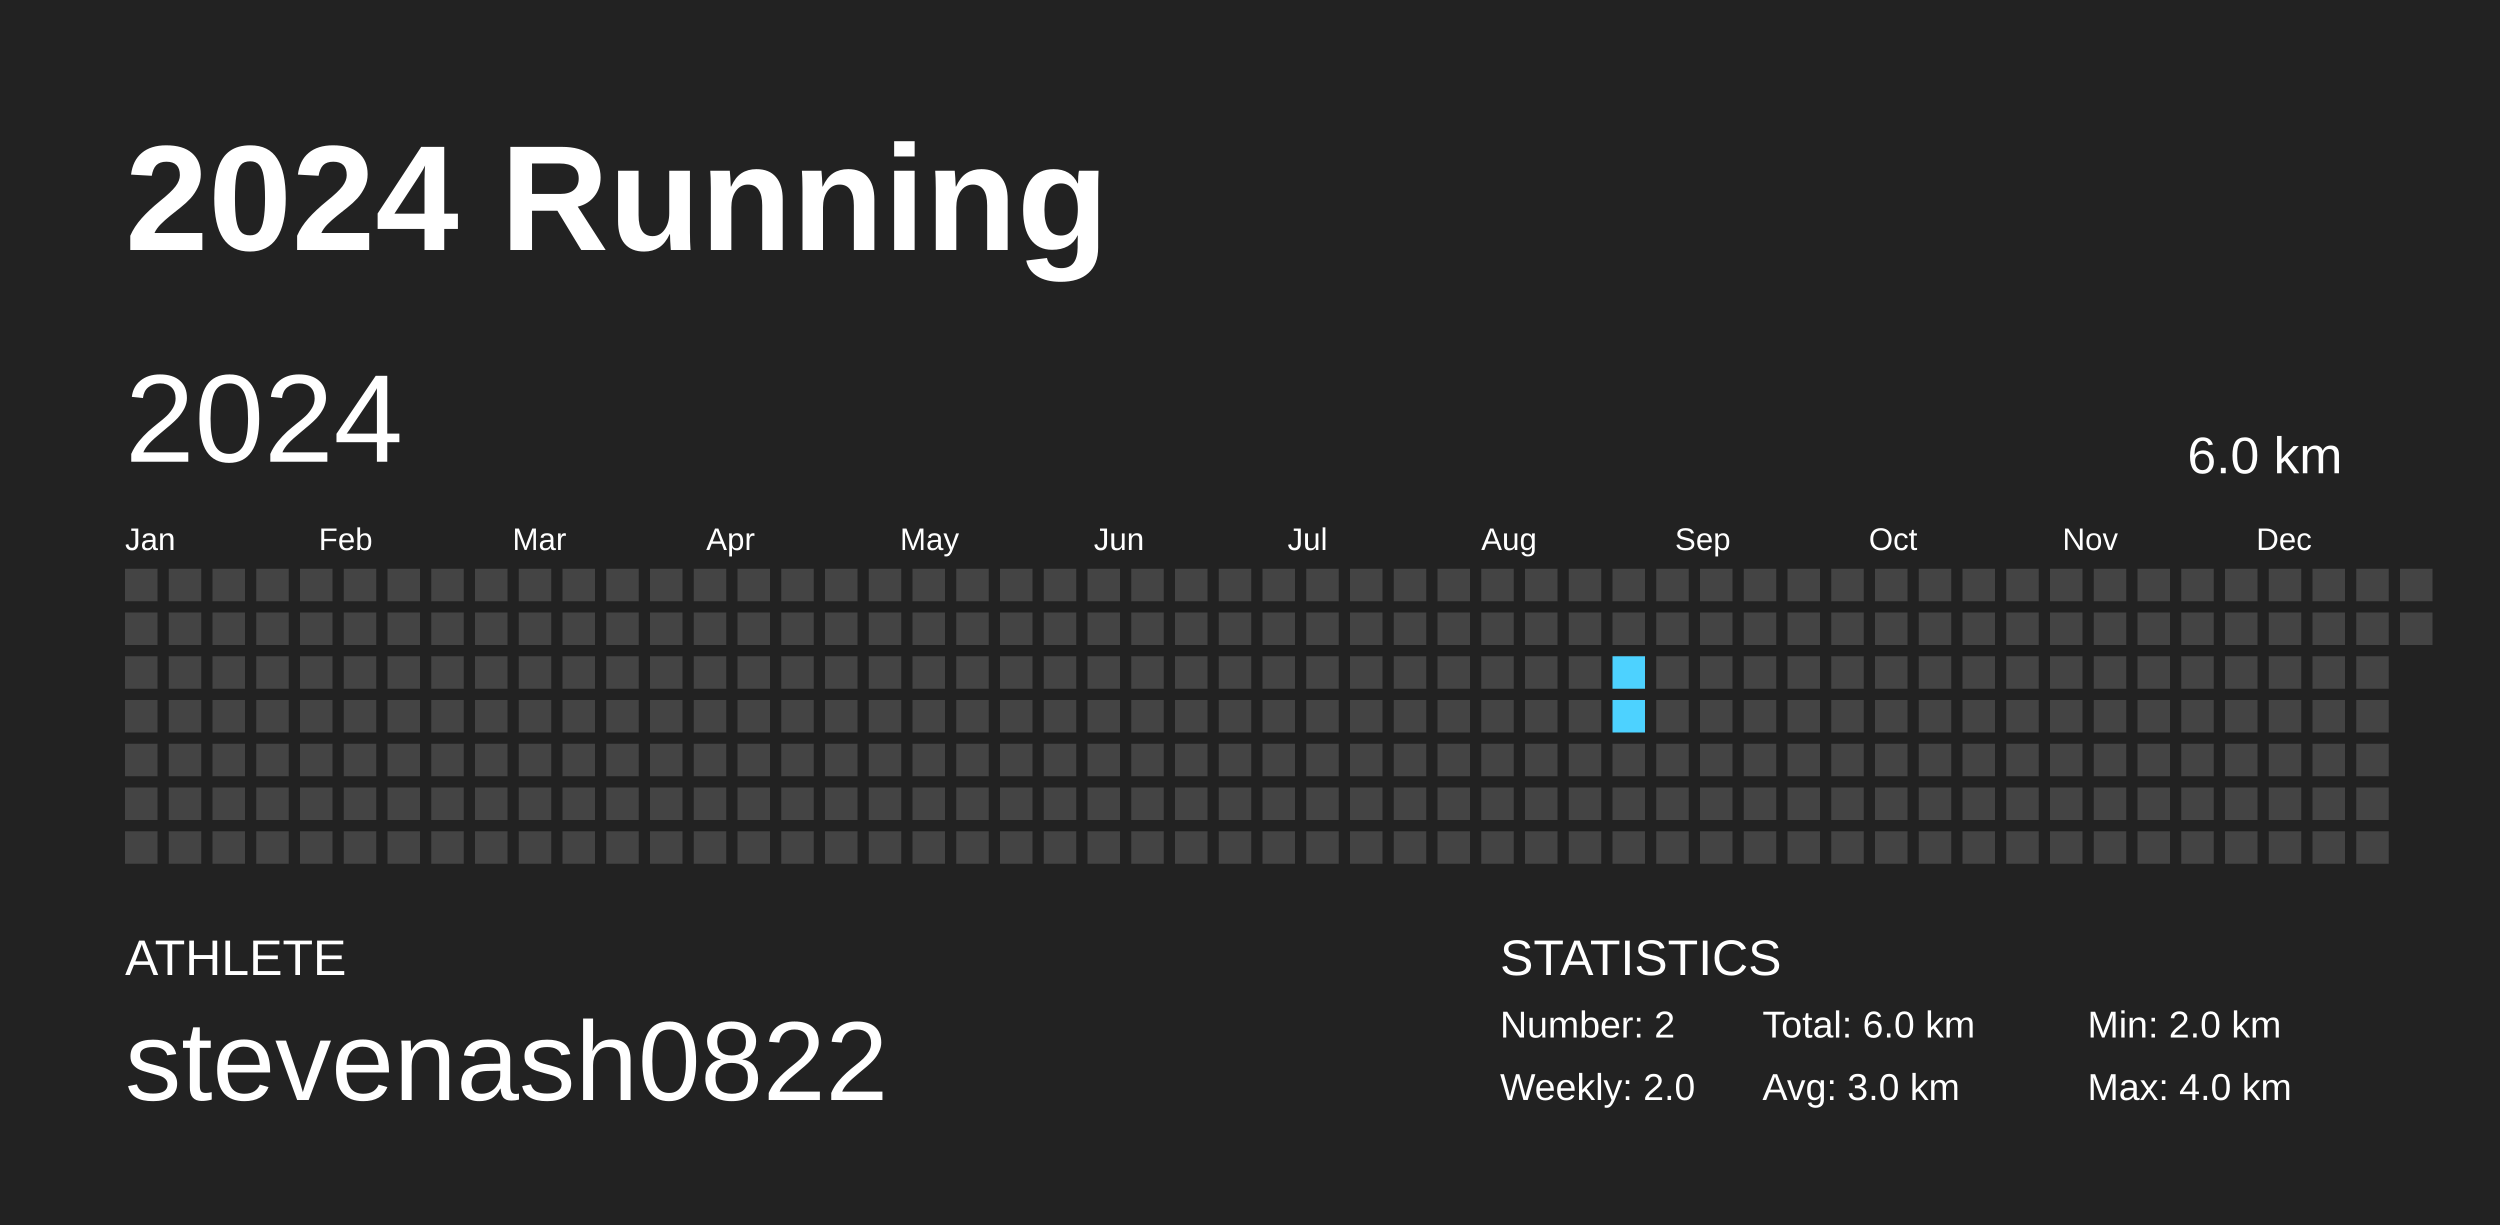
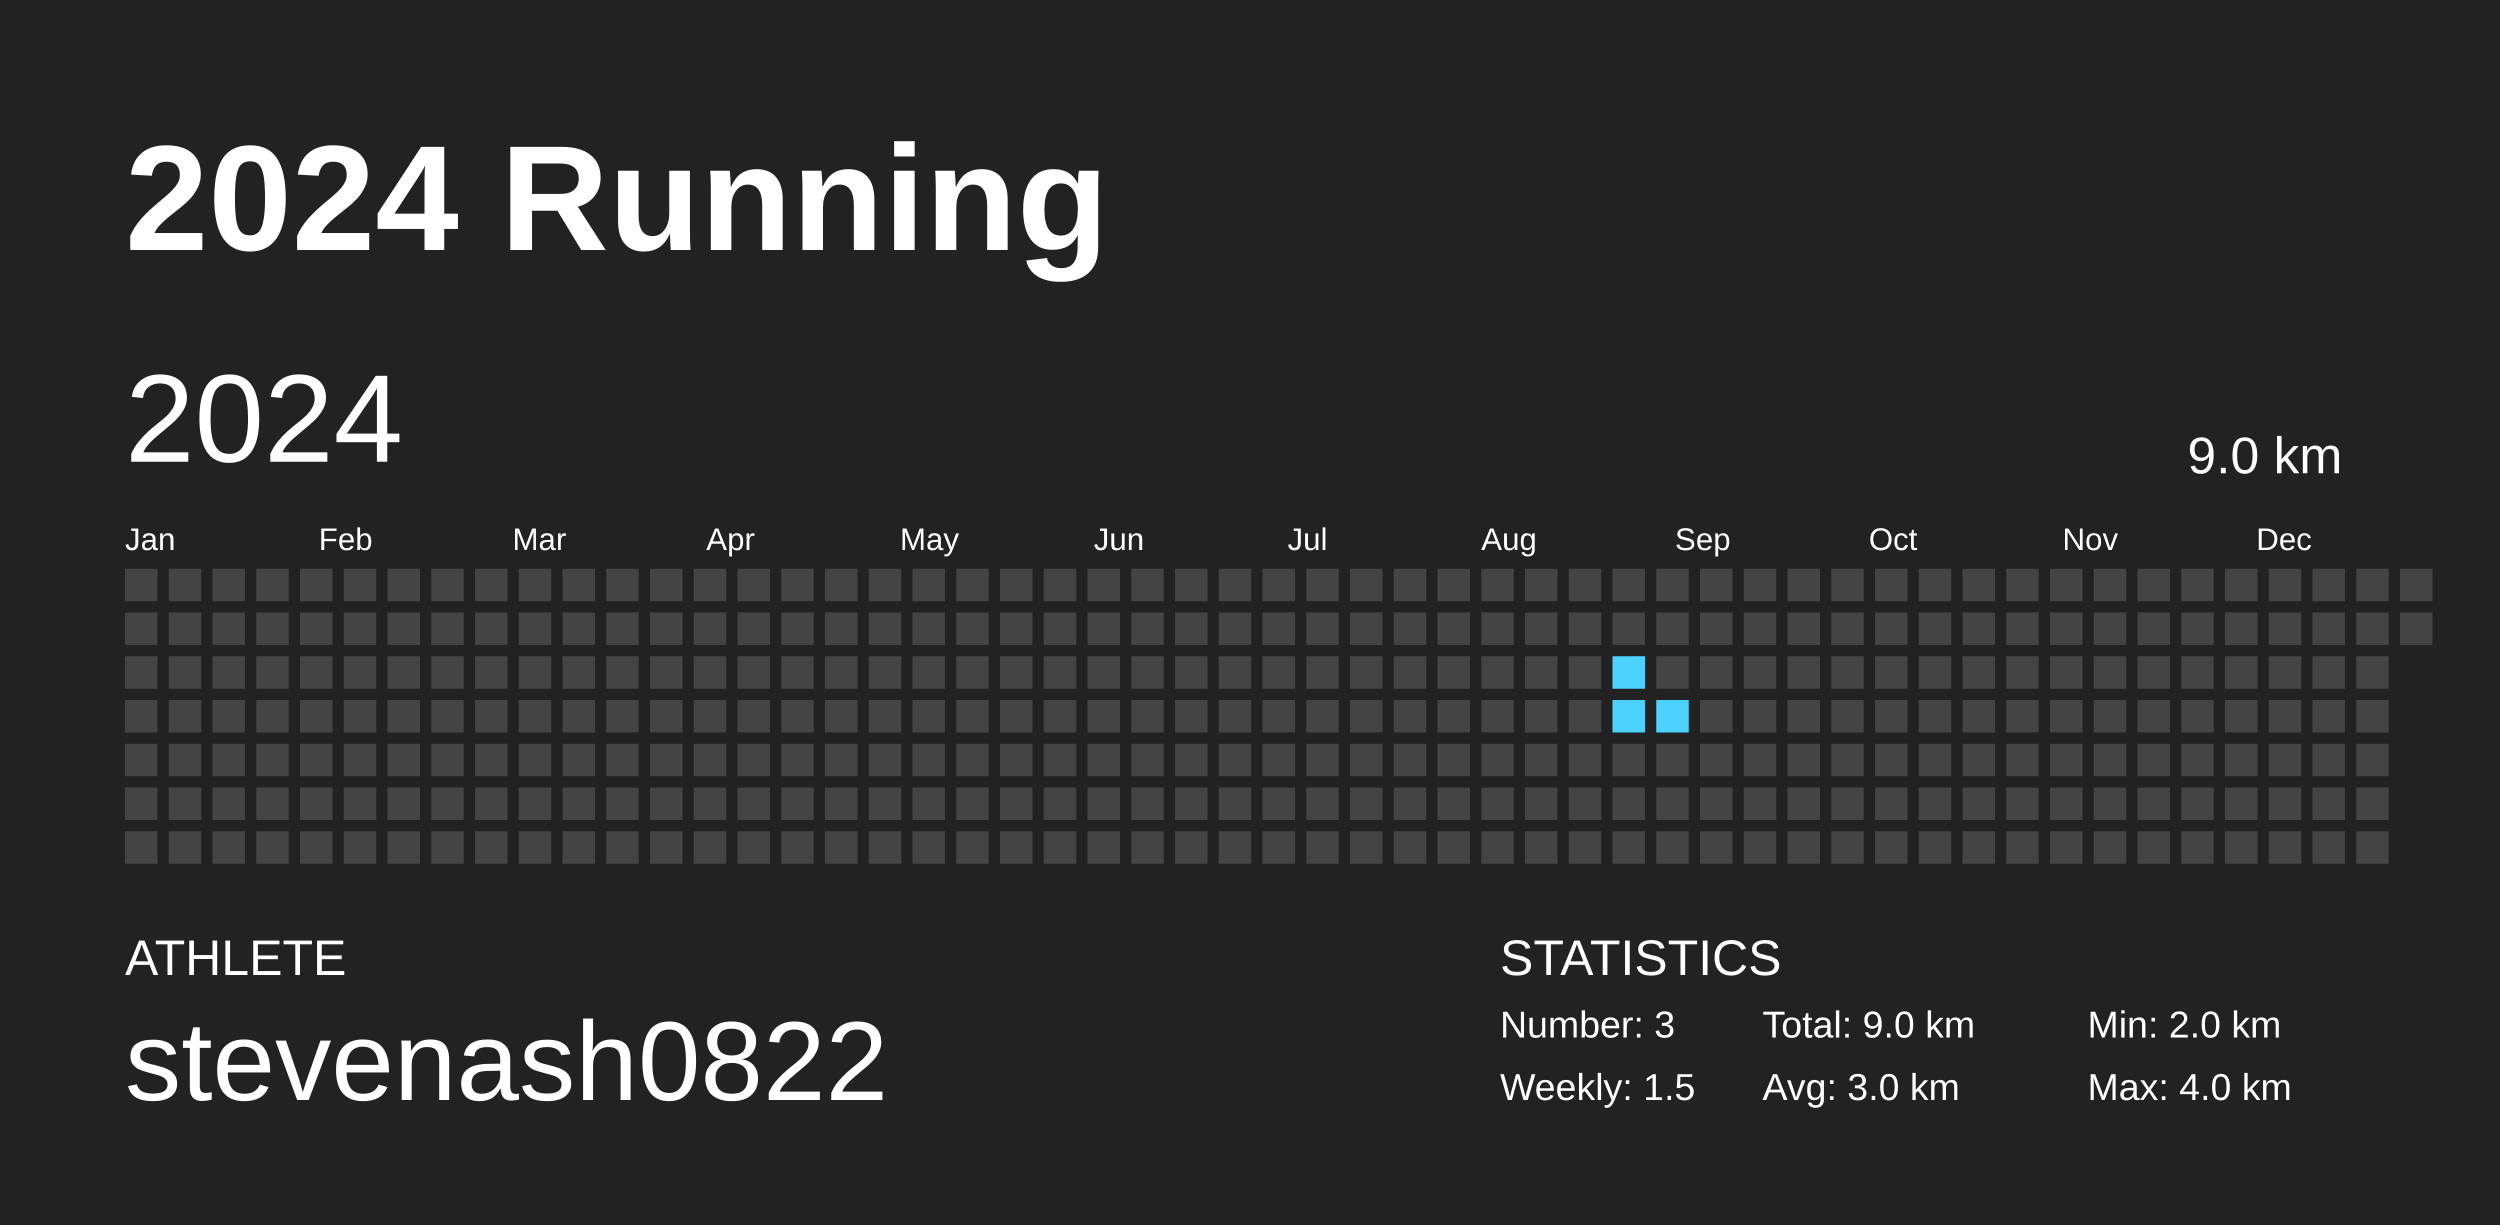
<svg xmlns="http://www.w3.org/2000/svg" baseProfile="full" height="98mm" version="1.1" viewBox="0,0,200,98" width="200mm">
  <defs />
  <rect fill="#222222" height="98" width="200" x="0" y="0" />
  <text fill="#FFFFFF" style="font-size:12px; font-family:Arial; font-weight:bold;" x="10" y="20">2024 Running</text>
  <text fill="#FFFFFF" style="font-size:4px; font-family:Arial" x="10" y="78">ATHLETE</text>
  <text fill="#FFFFFF" style="font-size:9px; font-family:Arial" x="10" y="88">stevenash0822</text>
  <text fill="#FFFFFF" style="font-size:4px; font-family:Arial" x="120" y="78">STATISTICS</text>
-   <text fill="#FFFFFF" style="font-size:3px; font-family:Arial" x="120" y="83">Number: 2</text>
-   <text fill="#FFFFFF" style="font-size:3px; font-family:Arial" x="120" y="88">Weekly: 2.0</text>
-   <text fill="#FFFFFF" style="font-size:3px; font-family:Arial" x="141" y="83">Total: 6.0 km</text>
+   <text fill="#FFFFFF" style="font-size:3px; font-family:Arial" x="120" y="83">Number: 3</text>
+   <text fill="#FFFFFF" style="font-size:3px; font-family:Arial" x="120" y="88">Weekly: 1.5</text>
+   <text fill="#FFFFFF" style="font-size:3px; font-family:Arial" x="141" y="83">Total: 9.0 km</text>
  <text fill="#FFFFFF" style="font-size:3px; font-family:Arial" x="141" y="88">Avg: 3.0 km</text>
  <text fill="#FFFFFF" style="font-size:3px; font-family:Arial" x="167" y="83">Min: 2.0 km</text>
  <text fill="#FFFFFF" style="font-size:3px; font-family:Arial" x="167" y="88">Max: 4.0 km</text>
  <text dominant-baseline="hanging" fill="#FFFFFF" style="font-size:10.0px; font-family:Arial;" x="10" y="30">2024</text>
-   <text dominant-baseline="hanging" fill="#FFFFFF" style="font-size:4.125px; font-family:Arial;" x="175" y="35">6.0 km</text>
+   <text dominant-baseline="hanging" fill="#FFFFFF" style="font-size:4.125px; font-family:Arial;" x="175" y="35">9.0 km</text>
  <text fill="#FFFFFF" style="font-size:2.5px; font-family:Arial" x="10.0" y="44">Jan</text>
  <text fill="#FFFFFF" style="font-size:2.5px; font-family:Arial" x="25.5" y="44">Feb</text>
  <text fill="#FFFFFF" style="font-size:2.5px; font-family:Arial" x="41.0" y="44">Mar</text>
  <text fill="#FFFFFF" style="font-size:2.5px; font-family:Arial" x="56.5" y="44">Apr</text>
  <text fill="#FFFFFF" style="font-size:2.5px; font-family:Arial" x="72.0" y="44">May</text>
  <text fill="#FFFFFF" style="font-size:2.5px; font-family:Arial" x="87.5" y="44">Jun</text>
  <text fill="#FFFFFF" style="font-size:2.5px; font-family:Arial" x="103.0" y="44">Jul</text>
  <text fill="#FFFFFF" style="font-size:2.5px; font-family:Arial" x="118.5" y="44">Aug</text>
  <text fill="#FFFFFF" style="font-size:2.5px; font-family:Arial" x="134.0" y="44">Sep</text>
  <text fill="#FFFFFF" style="font-size:2.5px; font-family:Arial" x="149.5" y="44">Oct</text>
  <text fill="#FFFFFF" style="font-size:2.5px; font-family:Arial" x="165.0" y="44">Nov</text>
  <text fill="#FFFFFF" style="font-size:2.5px; font-family:Arial" x="180.5" y="44">Dec</text>
  <rect fill="#444444" height="2.6" width="2.6" x="10.0" y="45.5" />
  <rect fill="#444444" height="2.6" width="2.6" x="10.0" y="49.0" />
  <rect fill="#444444" height="2.6" width="2.6" x="10.0" y="52.5" />
  <rect fill="#444444" height="2.6" width="2.6" x="10.0" y="56.0" />
  <rect fill="#444444" height="2.6" width="2.6" x="10.0" y="59.5" />
  <rect fill="#444444" height="2.6" width="2.6" x="10.0" y="63.0" />
  <rect fill="#444444" height="2.6" width="2.6" x="10.0" y="66.5" />
  <rect fill="#444444" height="2.6" width="2.6" x="13.5" y="45.5" />
  <rect fill="#444444" height="2.6" width="2.6" x="13.5" y="49.0" />
  <rect fill="#444444" height="2.6" width="2.6" x="13.5" y="52.5" />
  <rect fill="#444444" height="2.6" width="2.6" x="13.5" y="56.0" />
  <rect fill="#444444" height="2.6" width="2.6" x="13.5" y="59.5" />
  <rect fill="#444444" height="2.6" width="2.6" x="13.5" y="63.0" />
  <rect fill="#444444" height="2.6" width="2.6" x="13.5" y="66.5" />
  <rect fill="#444444" height="2.6" width="2.6" x="17.0" y="45.5" />
  <rect fill="#444444" height="2.6" width="2.6" x="17.0" y="49.0" />
  <rect fill="#444444" height="2.6" width="2.6" x="17.0" y="52.5" />
  <rect fill="#444444" height="2.6" width="2.6" x="17.0" y="56.0" />
  <rect fill="#444444" height="2.6" width="2.6" x="17.0" y="59.5" />
  <rect fill="#444444" height="2.6" width="2.6" x="17.0" y="63.0" />
  <rect fill="#444444" height="2.6" width="2.6" x="17.0" y="66.5" />
  <rect fill="#444444" height="2.6" width="2.6" x="20.5" y="45.5" />
  <rect fill="#444444" height="2.6" width="2.6" x="20.5" y="49.0" />
  <rect fill="#444444" height="2.6" width="2.6" x="20.5" y="52.5" />
  <rect fill="#444444" height="2.6" width="2.6" x="20.5" y="56.0" />
  <rect fill="#444444" height="2.6" width="2.6" x="20.5" y="59.5" />
  <rect fill="#444444" height="2.6" width="2.6" x="20.5" y="63.0" />
  <rect fill="#444444" height="2.6" width="2.6" x="20.5" y="66.5" />
  <rect fill="#444444" height="2.6" width="2.6" x="24.0" y="45.5" />
  <rect fill="#444444" height="2.6" width="2.6" x="24.0" y="49.0" />
  <rect fill="#444444" height="2.6" width="2.6" x="24.0" y="52.5" />
  <rect fill="#444444" height="2.6" width="2.6" x="24.0" y="56.0" />
  <rect fill="#444444" height="2.6" width="2.6" x="24.0" y="59.5" />
  <rect fill="#444444" height="2.6" width="2.6" x="24.0" y="63.0" />
  <rect fill="#444444" height="2.6" width="2.6" x="24.0" y="66.5" />
  <rect fill="#444444" height="2.6" width="2.6" x="27.5" y="45.5" />
  <rect fill="#444444" height="2.6" width="2.6" x="27.5" y="49.0" />
  <rect fill="#444444" height="2.6" width="2.6" x="27.5" y="52.5" />
  <rect fill="#444444" height="2.6" width="2.6" x="27.5" y="56.0" />
  <rect fill="#444444" height="2.6" width="2.6" x="27.5" y="59.5" />
  <rect fill="#444444" height="2.6" width="2.6" x="27.5" y="63.0" />
  <rect fill="#444444" height="2.6" width="2.6" x="27.5" y="66.5" />
  <rect fill="#444444" height="2.6" width="2.6" x="31.0" y="45.5" />
  <rect fill="#444444" height="2.6" width="2.6" x="31.0" y="49.0" />
  <rect fill="#444444" height="2.6" width="2.6" x="31.0" y="52.5" />
  <rect fill="#444444" height="2.6" width="2.6" x="31.0" y="56.0" />
  <rect fill="#444444" height="2.6" width="2.6" x="31.0" y="59.5" />
  <rect fill="#444444" height="2.6" width="2.6" x="31.0" y="63.0" />
  <rect fill="#444444" height="2.6" width="2.6" x="31.0" y="66.5" />
  <rect fill="#444444" height="2.6" width="2.6" x="34.5" y="45.5" />
  <rect fill="#444444" height="2.6" width="2.6" x="34.5" y="49.0" />
  <rect fill="#444444" height="2.6" width="2.6" x="34.5" y="52.5" />
  <rect fill="#444444" height="2.6" width="2.6" x="34.5" y="56.0" />
  <rect fill="#444444" height="2.6" width="2.6" x="34.5" y="59.5" />
  <rect fill="#444444" height="2.6" width="2.6" x="34.5" y="63.0" />
  <rect fill="#444444" height="2.6" width="2.6" x="34.5" y="66.5" />
  <rect fill="#444444" height="2.6" width="2.6" x="38.0" y="45.5" />
  <rect fill="#444444" height="2.6" width="2.6" x="38.0" y="49.0" />
  <rect fill="#444444" height="2.6" width="2.6" x="38.0" y="52.5" />
  <rect fill="#444444" height="2.6" width="2.6" x="38.0" y="56.0" />
  <rect fill="#444444" height="2.6" width="2.6" x="38.0" y="59.5" />
  <rect fill="#444444" height="2.6" width="2.6" x="38.0" y="63.0" />
  <rect fill="#444444" height="2.6" width="2.6" x="38.0" y="66.5" />
  <rect fill="#444444" height="2.6" width="2.6" x="41.5" y="45.5" />
  <rect fill="#444444" height="2.6" width="2.6" x="41.5" y="49.0" />
  <rect fill="#444444" height="2.6" width="2.6" x="41.5" y="52.5" />
  <rect fill="#444444" height="2.6" width="2.6" x="41.5" y="56.0" />
  <rect fill="#444444" height="2.6" width="2.6" x="41.5" y="59.5" />
  <rect fill="#444444" height="2.6" width="2.6" x="41.5" y="63.0" />
  <rect fill="#444444" height="2.6" width="2.6" x="41.5" y="66.5" />
  <rect fill="#444444" height="2.6" width="2.6" x="45.0" y="45.5" />
  <rect fill="#444444" height="2.6" width="2.6" x="45.0" y="49.0" />
  <rect fill="#444444" height="2.6" width="2.6" x="45.0" y="52.5" />
  <rect fill="#444444" height="2.6" width="2.6" x="45.0" y="56.0" />
  <rect fill="#444444" height="2.6" width="2.6" x="45.0" y="59.5" />
  <rect fill="#444444" height="2.6" width="2.6" x="45.0" y="63.0" />
  <rect fill="#444444" height="2.6" width="2.6" x="45.0" y="66.5" />
  <rect fill="#444444" height="2.6" width="2.6" x="48.5" y="45.5" />
  <rect fill="#444444" height="2.6" width="2.6" x="48.5" y="49.0" />
  <rect fill="#444444" height="2.6" width="2.6" x="48.5" y="52.5" />
  <rect fill="#444444" height="2.6" width="2.6" x="48.5" y="56.0" />
  <rect fill="#444444" height="2.6" width="2.6" x="48.5" y="59.5" />
  <rect fill="#444444" height="2.6" width="2.6" x="48.5" y="63.0" />
  <rect fill="#444444" height="2.6" width="2.6" x="48.5" y="66.5" />
  <rect fill="#444444" height="2.6" width="2.6" x="52.0" y="45.5" />
  <rect fill="#444444" height="2.6" width="2.6" x="52.0" y="49.0" />
  <rect fill="#444444" height="2.6" width="2.6" x="52.0" y="52.5" />
  <rect fill="#444444" height="2.6" width="2.6" x="52.0" y="56.0" />
  <rect fill="#444444" height="2.6" width="2.6" x="52.0" y="59.5" />
  <rect fill="#444444" height="2.6" width="2.6" x="52.0" y="63.0" />
  <rect fill="#444444" height="2.6" width="2.6" x="52.0" y="66.5" />
  <rect fill="#444444" height="2.6" width="2.6" x="55.5" y="45.5" />
  <rect fill="#444444" height="2.6" width="2.6" x="55.5" y="49.0" />
  <rect fill="#444444" height="2.6" width="2.6" x="55.5" y="52.5" />
  <rect fill="#444444" height="2.6" width="2.6" x="55.5" y="56.0" />
  <rect fill="#444444" height="2.6" width="2.6" x="55.5" y="59.5" />
  <rect fill="#444444" height="2.6" width="2.6" x="55.5" y="63.0" />
  <rect fill="#444444" height="2.6" width="2.6" x="55.5" y="66.5" />
  <rect fill="#444444" height="2.6" width="2.6" x="59.0" y="45.5" />
  <rect fill="#444444" height="2.6" width="2.6" x="59.0" y="49.0" />
  <rect fill="#444444" height="2.6" width="2.6" x="59.0" y="52.5" />
  <rect fill="#444444" height="2.6" width="2.6" x="59.0" y="56.0" />
  <rect fill="#444444" height="2.6" width="2.6" x="59.0" y="59.5" />
  <rect fill="#444444" height="2.6" width="2.6" x="59.0" y="63.0" />
  <rect fill="#444444" height="2.6" width="2.6" x="59.0" y="66.5" />
  <rect fill="#444444" height="2.6" width="2.6" x="62.5" y="45.5" />
  <rect fill="#444444" height="2.6" width="2.6" x="62.5" y="49.0" />
  <rect fill="#444444" height="2.6" width="2.6" x="62.5" y="52.5" />
  <rect fill="#444444" height="2.6" width="2.6" x="62.5" y="56.0" />
  <rect fill="#444444" height="2.6" width="2.6" x="62.5" y="59.5" />
  <rect fill="#444444" height="2.6" width="2.6" x="62.5" y="63.0" />
  <rect fill="#444444" height="2.6" width="2.6" x="62.5" y="66.5" />
  <rect fill="#444444" height="2.6" width="2.6" x="66.0" y="45.5" />
  <rect fill="#444444" height="2.6" width="2.6" x="66.0" y="49.0" />
  <rect fill="#444444" height="2.6" width="2.6" x="66.0" y="52.5" />
  <rect fill="#444444" height="2.6" width="2.6" x="66.0" y="56.0" />
  <rect fill="#444444" height="2.6" width="2.6" x="66.0" y="59.5" />
  <rect fill="#444444" height="2.6" width="2.6" x="66.0" y="63.0" />
  <rect fill="#444444" height="2.6" width="2.6" x="66.0" y="66.5" />
  <rect fill="#444444" height="2.6" width="2.6" x="69.5" y="45.5" />
  <rect fill="#444444" height="2.6" width="2.6" x="69.5" y="49.0" />
  <rect fill="#444444" height="2.6" width="2.6" x="69.5" y="52.5" />
  <rect fill="#444444" height="2.6" width="2.6" x="69.5" y="56.0" />
  <rect fill="#444444" height="2.6" width="2.6" x="69.5" y="59.5" />
  <rect fill="#444444" height="2.6" width="2.6" x="69.5" y="63.0" />
  <rect fill="#444444" height="2.6" width="2.6" x="69.5" y="66.5" />
  <rect fill="#444444" height="2.6" width="2.6" x="73.0" y="45.5" />
  <rect fill="#444444" height="2.6" width="2.6" x="73.0" y="49.0" />
  <rect fill="#444444" height="2.6" width="2.6" x="73.0" y="52.5" />
  <rect fill="#444444" height="2.6" width="2.6" x="73.0" y="56.0" />
  <rect fill="#444444" height="2.6" width="2.6" x="73.0" y="59.5" />
  <rect fill="#444444" height="2.6" width="2.6" x="73.0" y="63.0" />
  <rect fill="#444444" height="2.6" width="2.6" x="73.0" y="66.5" />
  <rect fill="#444444" height="2.6" width="2.6" x="76.5" y="45.5" />
  <rect fill="#444444" height="2.6" width="2.6" x="76.5" y="49.0" />
  <rect fill="#444444" height="2.6" width="2.6" x="76.5" y="52.5" />
  <rect fill="#444444" height="2.6" width="2.6" x="76.5" y="56.0" />
  <rect fill="#444444" height="2.6" width="2.6" x="76.5" y="59.5" />
  <rect fill="#444444" height="2.6" width="2.6" x="76.5" y="63.0" />
  <rect fill="#444444" height="2.6" width="2.6" x="76.5" y="66.5" />
  <rect fill="#444444" height="2.6" width="2.6" x="80.0" y="45.5" />
  <rect fill="#444444" height="2.6" width="2.6" x="80.0" y="49.0" />
  <rect fill="#444444" height="2.6" width="2.6" x="80.0" y="52.5" />
  <rect fill="#444444" height="2.6" width="2.6" x="80.0" y="56.0" />
  <rect fill="#444444" height="2.6" width="2.6" x="80.0" y="59.5" />
  <rect fill="#444444" height="2.6" width="2.6" x="80.0" y="63.0" />
  <rect fill="#444444" height="2.6" width="2.6" x="80.0" y="66.5" />
  <rect fill="#444444" height="2.6" width="2.6" x="83.5" y="45.5" />
  <rect fill="#444444" height="2.6" width="2.6" x="83.5" y="49.0" />
  <rect fill="#444444" height="2.6" width="2.6" x="83.5" y="52.5" />
  <rect fill="#444444" height="2.6" width="2.6" x="83.5" y="56.0" />
  <rect fill="#444444" height="2.6" width="2.6" x="83.5" y="59.5" />
  <rect fill="#444444" height="2.6" width="2.6" x="83.5" y="63.0" />
  <rect fill="#444444" height="2.6" width="2.6" x="83.5" y="66.5" />
  <rect fill="#444444" height="2.6" width="2.6" x="87.0" y="45.5" />
  <rect fill="#444444" height="2.6" width="2.6" x="87.0" y="49.0" />
  <rect fill="#444444" height="2.6" width="2.6" x="87.0" y="52.5" />
  <rect fill="#444444" height="2.6" width="2.6" x="87.0" y="56.0" />
  <rect fill="#444444" height="2.6" width="2.6" x="87.0" y="59.5" />
  <rect fill="#444444" height="2.6" width="2.6" x="87.0" y="63.0" />
  <rect fill="#444444" height="2.6" width="2.6" x="87.0" y="66.5" />
  <rect fill="#444444" height="2.6" width="2.6" x="90.5" y="45.5" />
  <rect fill="#444444" height="2.6" width="2.6" x="90.5" y="49.0" />
  <rect fill="#444444" height="2.6" width="2.6" x="90.5" y="52.5" />
  <rect fill="#444444" height="2.6" width="2.6" x="90.5" y="56.0" />
  <rect fill="#444444" height="2.6" width="2.6" x="90.5" y="59.5" />
  <rect fill="#444444" height="2.6" width="2.6" x="90.5" y="63.0" />
  <rect fill="#444444" height="2.6" width="2.6" x="90.5" y="66.5" />
  <rect fill="#444444" height="2.6" width="2.6" x="94.0" y="45.5" />
  <rect fill="#444444" height="2.6" width="2.6" x="94.0" y="49.0" />
  <rect fill="#444444" height="2.6" width="2.6" x="94.0" y="52.5" />
  <rect fill="#444444" height="2.6" width="2.6" x="94.0" y="56.0" />
  <rect fill="#444444" height="2.6" width="2.6" x="94.0" y="59.5" />
  <rect fill="#444444" height="2.6" width="2.6" x="94.0" y="63.0" />
  <rect fill="#444444" height="2.6" width="2.6" x="94.0" y="66.5" />
  <rect fill="#444444" height="2.6" width="2.6" x="97.5" y="45.5" />
  <rect fill="#444444" height="2.6" width="2.6" x="97.5" y="49.0" />
  <rect fill="#444444" height="2.6" width="2.6" x="97.5" y="52.5" />
  <rect fill="#444444" height="2.6" width="2.6" x="97.5" y="56.0" />
  <rect fill="#444444" height="2.6" width="2.6" x="97.5" y="59.5" />
  <rect fill="#444444" height="2.6" width="2.6" x="97.5" y="63.0" />
  <rect fill="#444444" height="2.6" width="2.6" x="97.5" y="66.5" />
  <rect fill="#444444" height="2.6" width="2.6" x="101.0" y="45.5" />
  <rect fill="#444444" height="2.6" width="2.6" x="101.0" y="49.0" />
  <rect fill="#444444" height="2.6" width="2.6" x="101.0" y="52.5" />
  <rect fill="#444444" height="2.6" width="2.6" x="101.0" y="56.0" />
  <rect fill="#444444" height="2.6" width="2.6" x="101.0" y="59.5" />
  <rect fill="#444444" height="2.6" width="2.6" x="101.0" y="63.0" />
  <rect fill="#444444" height="2.6" width="2.6" x="101.0" y="66.5" />
  <rect fill="#444444" height="2.6" width="2.6" x="104.5" y="45.5" />
  <rect fill="#444444" height="2.6" width="2.6" x="104.5" y="49.0" />
  <rect fill="#444444" height="2.6" width="2.6" x="104.5" y="52.5" />
  <rect fill="#444444" height="2.6" width="2.6" x="104.5" y="56.0" />
  <rect fill="#444444" height="2.6" width="2.6" x="104.5" y="59.5" />
  <rect fill="#444444" height="2.6" width="2.6" x="104.5" y="63.0" />
  <rect fill="#444444" height="2.6" width="2.6" x="104.5" y="66.5" />
  <rect fill="#444444" height="2.6" width="2.6" x="108.0" y="45.5" />
  <rect fill="#444444" height="2.6" width="2.6" x="108.0" y="49.0" />
  <rect fill="#444444" height="2.6" width="2.6" x="108.0" y="52.5" />
  <rect fill="#444444" height="2.6" width="2.6" x="108.0" y="56.0" />
  <rect fill="#444444" height="2.6" width="2.6" x="108.0" y="59.5" />
  <rect fill="#444444" height="2.6" width="2.6" x="108.0" y="63.0" />
  <rect fill="#444444" height="2.6" width="2.6" x="108.0" y="66.5" />
  <rect fill="#444444" height="2.6" width="2.6" x="111.5" y="45.5" />
  <rect fill="#444444" height="2.6" width="2.6" x="111.5" y="49.0" />
  <rect fill="#444444" height="2.6" width="2.6" x="111.5" y="52.5" />
  <rect fill="#444444" height="2.6" width="2.6" x="111.5" y="56.0" />
  <rect fill="#444444" height="2.6" width="2.6" x="111.5" y="59.5" />
  <rect fill="#444444" height="2.6" width="2.6" x="111.5" y="63.0" />
  <rect fill="#444444" height="2.6" width="2.6" x="111.5" y="66.5" />
  <rect fill="#444444" height="2.6" width="2.6" x="115.0" y="45.5" />
  <rect fill="#444444" height="2.6" width="2.6" x="115.0" y="49.0" />
  <rect fill="#444444" height="2.6" width="2.6" x="115.0" y="52.5" />
  <rect fill="#444444" height="2.6" width="2.6" x="115.0" y="56.0" />
  <rect fill="#444444" height="2.6" width="2.6" x="115.0" y="59.5" />
  <rect fill="#444444" height="2.6" width="2.6" x="115.0" y="63.0" />
  <rect fill="#444444" height="2.6" width="2.6" x="115.0" y="66.5" />
  <rect fill="#444444" height="2.6" width="2.6" x="118.5" y="45.5" />
  <rect fill="#444444" height="2.6" width="2.6" x="118.5" y="49.0" />
  <rect fill="#444444" height="2.6" width="2.6" x="118.5" y="52.5" />
  <rect fill="#444444" height="2.6" width="2.6" x="118.5" y="56.0" />
  <rect fill="#444444" height="2.6" width="2.6" x="118.5" y="59.5" />
  <rect fill="#444444" height="2.6" width="2.6" x="118.5" y="63.0" />
  <rect fill="#444444" height="2.6" width="2.6" x="118.5" y="66.5" />
  <rect fill="#444444" height="2.6" width="2.6" x="122.0" y="45.5" />
  <rect fill="#444444" height="2.6" width="2.6" x="122.0" y="49.0" />
  <rect fill="#444444" height="2.6" width="2.6" x="122.0" y="52.5" />
  <rect fill="#444444" height="2.6" width="2.6" x="122.0" y="56.0" />
  <rect fill="#444444" height="2.6" width="2.6" x="122.0" y="59.5" />
  <rect fill="#444444" height="2.6" width="2.6" x="122.0" y="63.0" />
  <rect fill="#444444" height="2.6" width="2.6" x="122.0" y="66.5" />
  <rect fill="#444444" height="2.6" width="2.6" x="125.5" y="45.5" />
  <rect fill="#444444" height="2.6" width="2.6" x="125.5" y="49.0" />
  <rect fill="#444444" height="2.6" width="2.6" x="125.5" y="52.5" />
  <rect fill="#444444" height="2.6" width="2.6" x="125.5" y="56.0" />
  <rect fill="#444444" height="2.6" width="2.6" x="125.5" y="59.5" />
  <rect fill="#444444" height="2.6" width="2.6" x="125.5" y="63.0" />
  <rect fill="#444444" height="2.6" width="2.6" x="125.5" y="66.5" />
  <rect fill="#444444" height="2.6" width="2.6" x="129.0" y="45.5" />
  <rect fill="#444444" height="2.6" width="2.6" x="129.0" y="49.0" />
  <rect fill="#4dd2ff" height="2.6" width="2.6" x="129.0" y="52.5" />
  <rect fill="#4dd2ff" height="2.6" width="2.6" x="129.0" y="56.0" />
  <rect fill="#444444" height="2.6" width="2.6" x="129.0" y="59.5" />
  <rect fill="#444444" height="2.6" width="2.6" x="129.0" y="63.0" />
  <rect fill="#444444" height="2.6" width="2.6" x="129.0" y="66.5" />
  <rect fill="#444444" height="2.6" width="2.6" x="132.5" y="45.5" />
  <rect fill="#444444" height="2.6" width="2.6" x="132.5" y="49.0" />
  <rect fill="#444444" height="2.6" width="2.6" x="132.5" y="52.5" />
-   <rect fill="#444444" height="2.6" width="2.6" x="132.5" y="56.0" />
+   <rect fill="#4dd2ff" height="2.6" width="2.6" x="132.5" y="56.0" />
  <rect fill="#444444" height="2.6" width="2.6" x="132.5" y="59.5" />
  <rect fill="#444444" height="2.6" width="2.6" x="132.5" y="63.0" />
  <rect fill="#444444" height="2.6" width="2.6" x="132.5" y="66.5" />
  <rect fill="#444444" height="2.6" width="2.6" x="136.0" y="45.5" />
  <rect fill="#444444" height="2.6" width="2.6" x="136.0" y="49.0" />
  <rect fill="#444444" height="2.6" width="2.6" x="136.0" y="52.5" />
  <rect fill="#444444" height="2.6" width="2.6" x="136.0" y="56.0" />
  <rect fill="#444444" height="2.6" width="2.6" x="136.0" y="59.5" />
  <rect fill="#444444" height="2.6" width="2.6" x="136.0" y="63.0" />
  <rect fill="#444444" height="2.6" width="2.6" x="136.0" y="66.5" />
  <rect fill="#444444" height="2.6" width="2.6" x="139.5" y="45.5" />
  <rect fill="#444444" height="2.6" width="2.6" x="139.5" y="49.0" />
  <rect fill="#444444" height="2.6" width="2.6" x="139.5" y="52.5" />
  <rect fill="#444444" height="2.6" width="2.6" x="139.5" y="56.0" />
  <rect fill="#444444" height="2.6" width="2.6" x="139.5" y="59.5" />
  <rect fill="#444444" height="2.6" width="2.6" x="139.5" y="63.0" />
  <rect fill="#444444" height="2.6" width="2.6" x="139.5" y="66.5" />
  <rect fill="#444444" height="2.6" width="2.6" x="143.0" y="45.5" />
  <rect fill="#444444" height="2.6" width="2.6" x="143.0" y="49.0" />
  <rect fill="#444444" height="2.6" width="2.6" x="143.0" y="52.5" />
  <rect fill="#444444" height="2.6" width="2.6" x="143.0" y="56.0" />
  <rect fill="#444444" height="2.6" width="2.6" x="143.0" y="59.5" />
  <rect fill="#444444" height="2.6" width="2.6" x="143.0" y="63.0" />
  <rect fill="#444444" height="2.6" width="2.6" x="143.0" y="66.5" />
  <rect fill="#444444" height="2.6" width="2.6" x="146.5" y="45.5" />
  <rect fill="#444444" height="2.6" width="2.6" x="146.5" y="49.0" />
  <rect fill="#444444" height="2.6" width="2.6" x="146.5" y="52.5" />
  <rect fill="#444444" height="2.6" width="2.6" x="146.5" y="56.0" />
  <rect fill="#444444" height="2.6" width="2.6" x="146.5" y="59.5" />
  <rect fill="#444444" height="2.6" width="2.6" x="146.5" y="63.0" />
  <rect fill="#444444" height="2.6" width="2.6" x="146.5" y="66.5" />
  <rect fill="#444444" height="2.6" width="2.6" x="150.0" y="45.5" />
  <rect fill="#444444" height="2.6" width="2.6" x="150.0" y="49.0" />
  <rect fill="#444444" height="2.6" width="2.6" x="150.0" y="52.5" />
  <rect fill="#444444" height="2.6" width="2.6" x="150.0" y="56.0" />
  <rect fill="#444444" height="2.6" width="2.6" x="150.0" y="59.5" />
  <rect fill="#444444" height="2.6" width="2.6" x="150.0" y="63.0" />
  <rect fill="#444444" height="2.6" width="2.6" x="150.0" y="66.5" />
  <rect fill="#444444" height="2.6" width="2.6" x="153.5" y="45.5" />
  <rect fill="#444444" height="2.6" width="2.6" x="153.5" y="49.0" />
  <rect fill="#444444" height="2.6" width="2.6" x="153.5" y="52.5" />
  <rect fill="#444444" height="2.6" width="2.6" x="153.5" y="56.0" />
  <rect fill="#444444" height="2.6" width="2.6" x="153.5" y="59.5" />
  <rect fill="#444444" height="2.6" width="2.6" x="153.5" y="63.0" />
  <rect fill="#444444" height="2.6" width="2.6" x="153.5" y="66.5" />
  <rect fill="#444444" height="2.6" width="2.6" x="157.0" y="45.5" />
  <rect fill="#444444" height="2.6" width="2.6" x="157.0" y="49.0" />
  <rect fill="#444444" height="2.6" width="2.6" x="157.0" y="52.5" />
  <rect fill="#444444" height="2.6" width="2.6" x="157.0" y="56.0" />
  <rect fill="#444444" height="2.6" width="2.6" x="157.0" y="59.5" />
  <rect fill="#444444" height="2.6" width="2.6" x="157.0" y="63.0" />
  <rect fill="#444444" height="2.6" width="2.6" x="157.0" y="66.5" />
  <rect fill="#444444" height="2.6" width="2.6" x="160.5" y="45.5" />
  <rect fill="#444444" height="2.6" width="2.6" x="160.5" y="49.0" />
  <rect fill="#444444" height="2.6" width="2.6" x="160.5" y="52.5" />
  <rect fill="#444444" height="2.6" width="2.6" x="160.5" y="56.0" />
  <rect fill="#444444" height="2.6" width="2.6" x="160.5" y="59.5" />
  <rect fill="#444444" height="2.6" width="2.6" x="160.5" y="63.0" />
  <rect fill="#444444" height="2.6" width="2.6" x="160.5" y="66.5" />
  <rect fill="#444444" height="2.6" width="2.6" x="164.0" y="45.5" />
  <rect fill="#444444" height="2.6" width="2.6" x="164.0" y="49.0" />
  <rect fill="#444444" height="2.6" width="2.6" x="164.0" y="52.5" />
  <rect fill="#444444" height="2.6" width="2.6" x="164.0" y="56.0" />
  <rect fill="#444444" height="2.6" width="2.6" x="164.0" y="59.5" />
  <rect fill="#444444" height="2.6" width="2.6" x="164.0" y="63.0" />
  <rect fill="#444444" height="2.6" width="2.6" x="164.0" y="66.5" />
  <rect fill="#444444" height="2.6" width="2.6" x="167.5" y="45.5" />
  <rect fill="#444444" height="2.6" width="2.6" x="167.5" y="49.0" />
  <rect fill="#444444" height="2.6" width="2.6" x="167.5" y="52.5" />
  <rect fill="#444444" height="2.6" width="2.6" x="167.5" y="56.0" />
  <rect fill="#444444" height="2.6" width="2.6" x="167.5" y="59.5" />
  <rect fill="#444444" height="2.6" width="2.6" x="167.5" y="63.0" />
  <rect fill="#444444" height="2.6" width="2.6" x="167.5" y="66.5" />
  <rect fill="#444444" height="2.6" width="2.6" x="171.0" y="45.5" />
  <rect fill="#444444" height="2.6" width="2.6" x="171.0" y="49.0" />
  <rect fill="#444444" height="2.6" width="2.6" x="171.0" y="52.5" />
  <rect fill="#444444" height="2.6" width="2.6" x="171.0" y="56.0" />
  <rect fill="#444444" height="2.6" width="2.6" x="171.0" y="59.5" />
  <rect fill="#444444" height="2.6" width="2.6" x="171.0" y="63.0" />
  <rect fill="#444444" height="2.6" width="2.6" x="171.0" y="66.5" />
  <rect fill="#444444" height="2.6" width="2.6" x="174.5" y="45.5" />
  <rect fill="#444444" height="2.6" width="2.6" x="174.5" y="49.0" />
  <rect fill="#444444" height="2.6" width="2.6" x="174.5" y="52.5" />
  <rect fill="#444444" height="2.6" width="2.6" x="174.5" y="56.0" />
  <rect fill="#444444" height="2.6" width="2.6" x="174.5" y="59.5" />
  <rect fill="#444444" height="2.6" width="2.6" x="174.5" y="63.0" />
  <rect fill="#444444" height="2.6" width="2.6" x="174.5" y="66.5" />
  <rect fill="#444444" height="2.6" width="2.6" x="178.0" y="45.5" />
  <rect fill="#444444" height="2.6" width="2.6" x="178.0" y="49.0" />
  <rect fill="#444444" height="2.6" width="2.6" x="178.0" y="52.5" />
  <rect fill="#444444" height="2.6" width="2.6" x="178.0" y="56.0" />
  <rect fill="#444444" height="2.6" width="2.6" x="178.0" y="59.5" />
  <rect fill="#444444" height="2.6" width="2.6" x="178.0" y="63.0" />
  <rect fill="#444444" height="2.6" width="2.6" x="178.0" y="66.5" />
  <rect fill="#444444" height="2.6" width="2.6" x="181.5" y="45.5" />
  <rect fill="#444444" height="2.6" width="2.6" x="181.5" y="49.0" />
  <rect fill="#444444" height="2.6" width="2.6" x="181.5" y="52.5" />
  <rect fill="#444444" height="2.6" width="2.6" x="181.5" y="56.0" />
  <rect fill="#444444" height="2.6" width="2.6" x="181.5" y="59.5" />
  <rect fill="#444444" height="2.6" width="2.6" x="181.5" y="63.0" />
  <rect fill="#444444" height="2.6" width="2.6" x="181.5" y="66.5" />
  <rect fill="#444444" height="2.6" width="2.6" x="185.0" y="45.5" />
  <rect fill="#444444" height="2.6" width="2.6" x="185.0" y="49.0" />
  <rect fill="#444444" height="2.6" width="2.6" x="185.0" y="52.5" />
  <rect fill="#444444" height="2.6" width="2.6" x="185.0" y="56.0" />
  <rect fill="#444444" height="2.6" width="2.6" x="185.0" y="59.5" />
  <rect fill="#444444" height="2.6" width="2.6" x="185.0" y="63.0" />
  <rect fill="#444444" height="2.6" width="2.6" x="185.0" y="66.5" />
  <rect fill="#444444" height="2.6" width="2.6" x="188.5" y="45.5" />
  <rect fill="#444444" height="2.6" width="2.6" x="188.5" y="49.0" />
  <rect fill="#444444" height="2.6" width="2.6" x="188.5" y="52.5" />
  <rect fill="#444444" height="2.6" width="2.6" x="188.5" y="56.0" />
  <rect fill="#444444" height="2.6" width="2.6" x="188.5" y="59.5" />
  <rect fill="#444444" height="2.6" width="2.6" x="188.5" y="63.0" />
  <rect fill="#444444" height="2.6" width="2.6" x="188.5" y="66.5" />
  <rect fill="#444444" height="2.6" width="2.6" x="192.0" y="45.5" />
  <rect fill="#444444" height="2.6" width="2.6" x="192.0" y="49.0" />
</svg>
